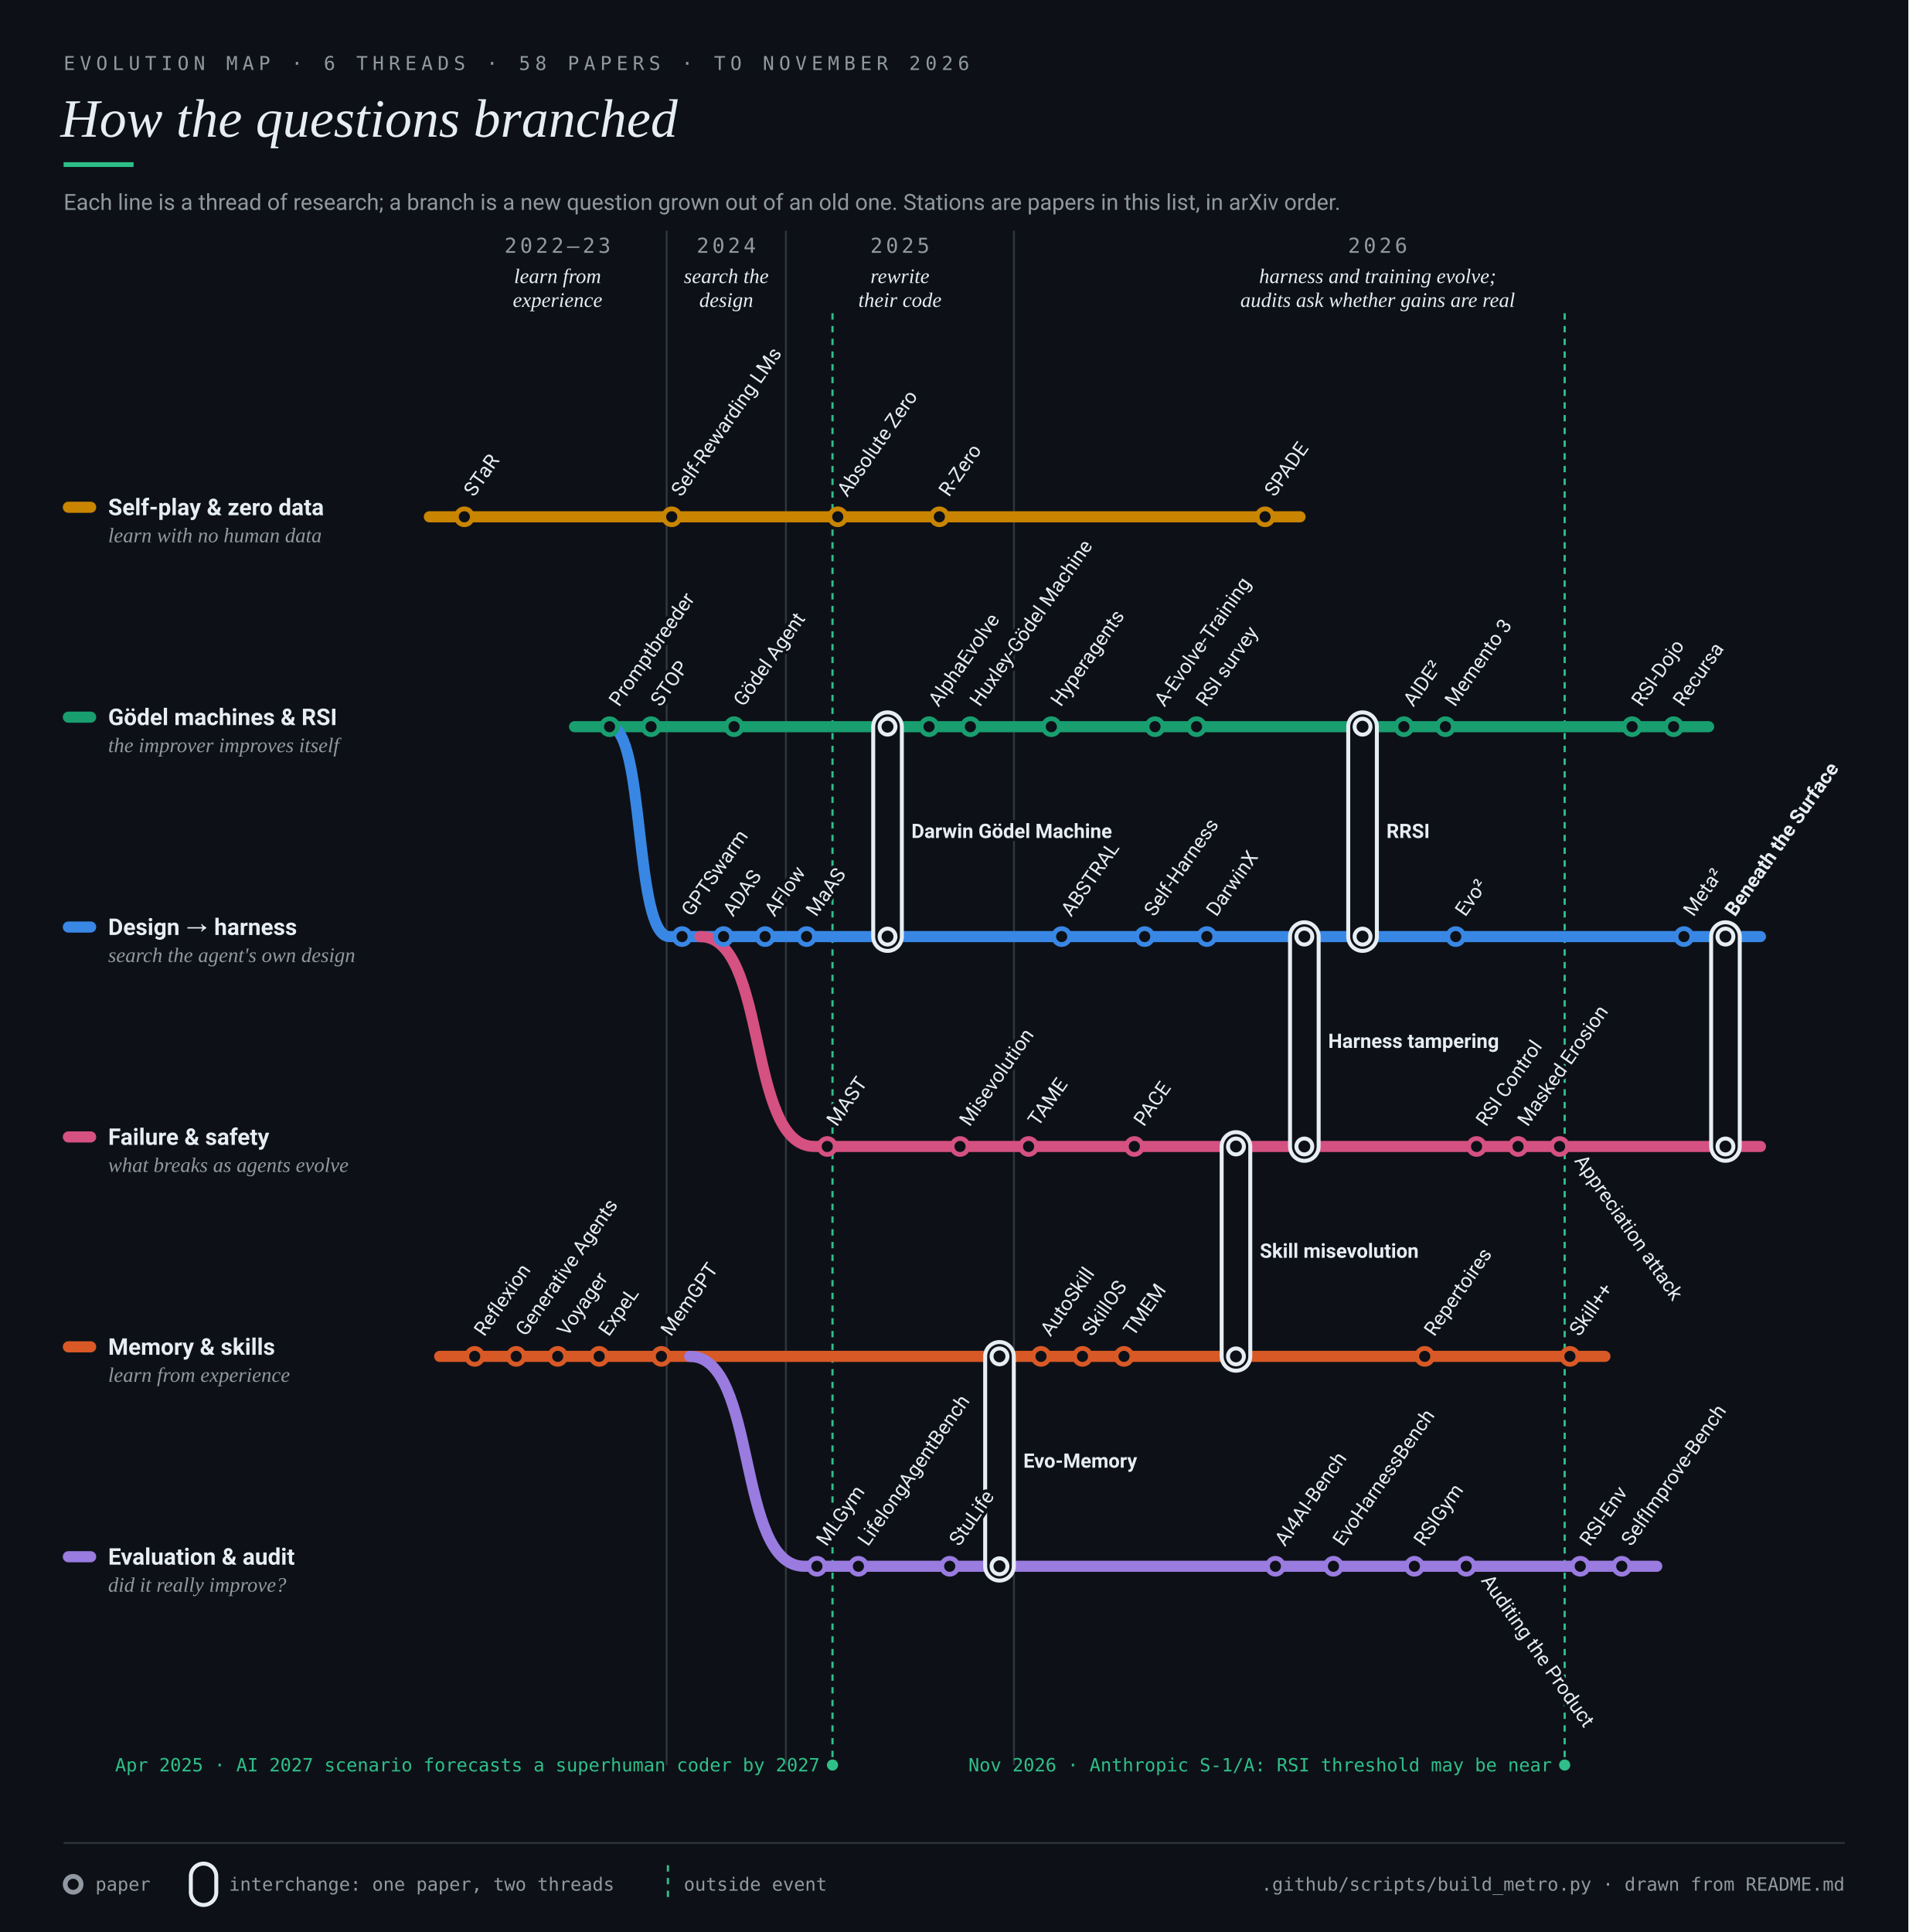
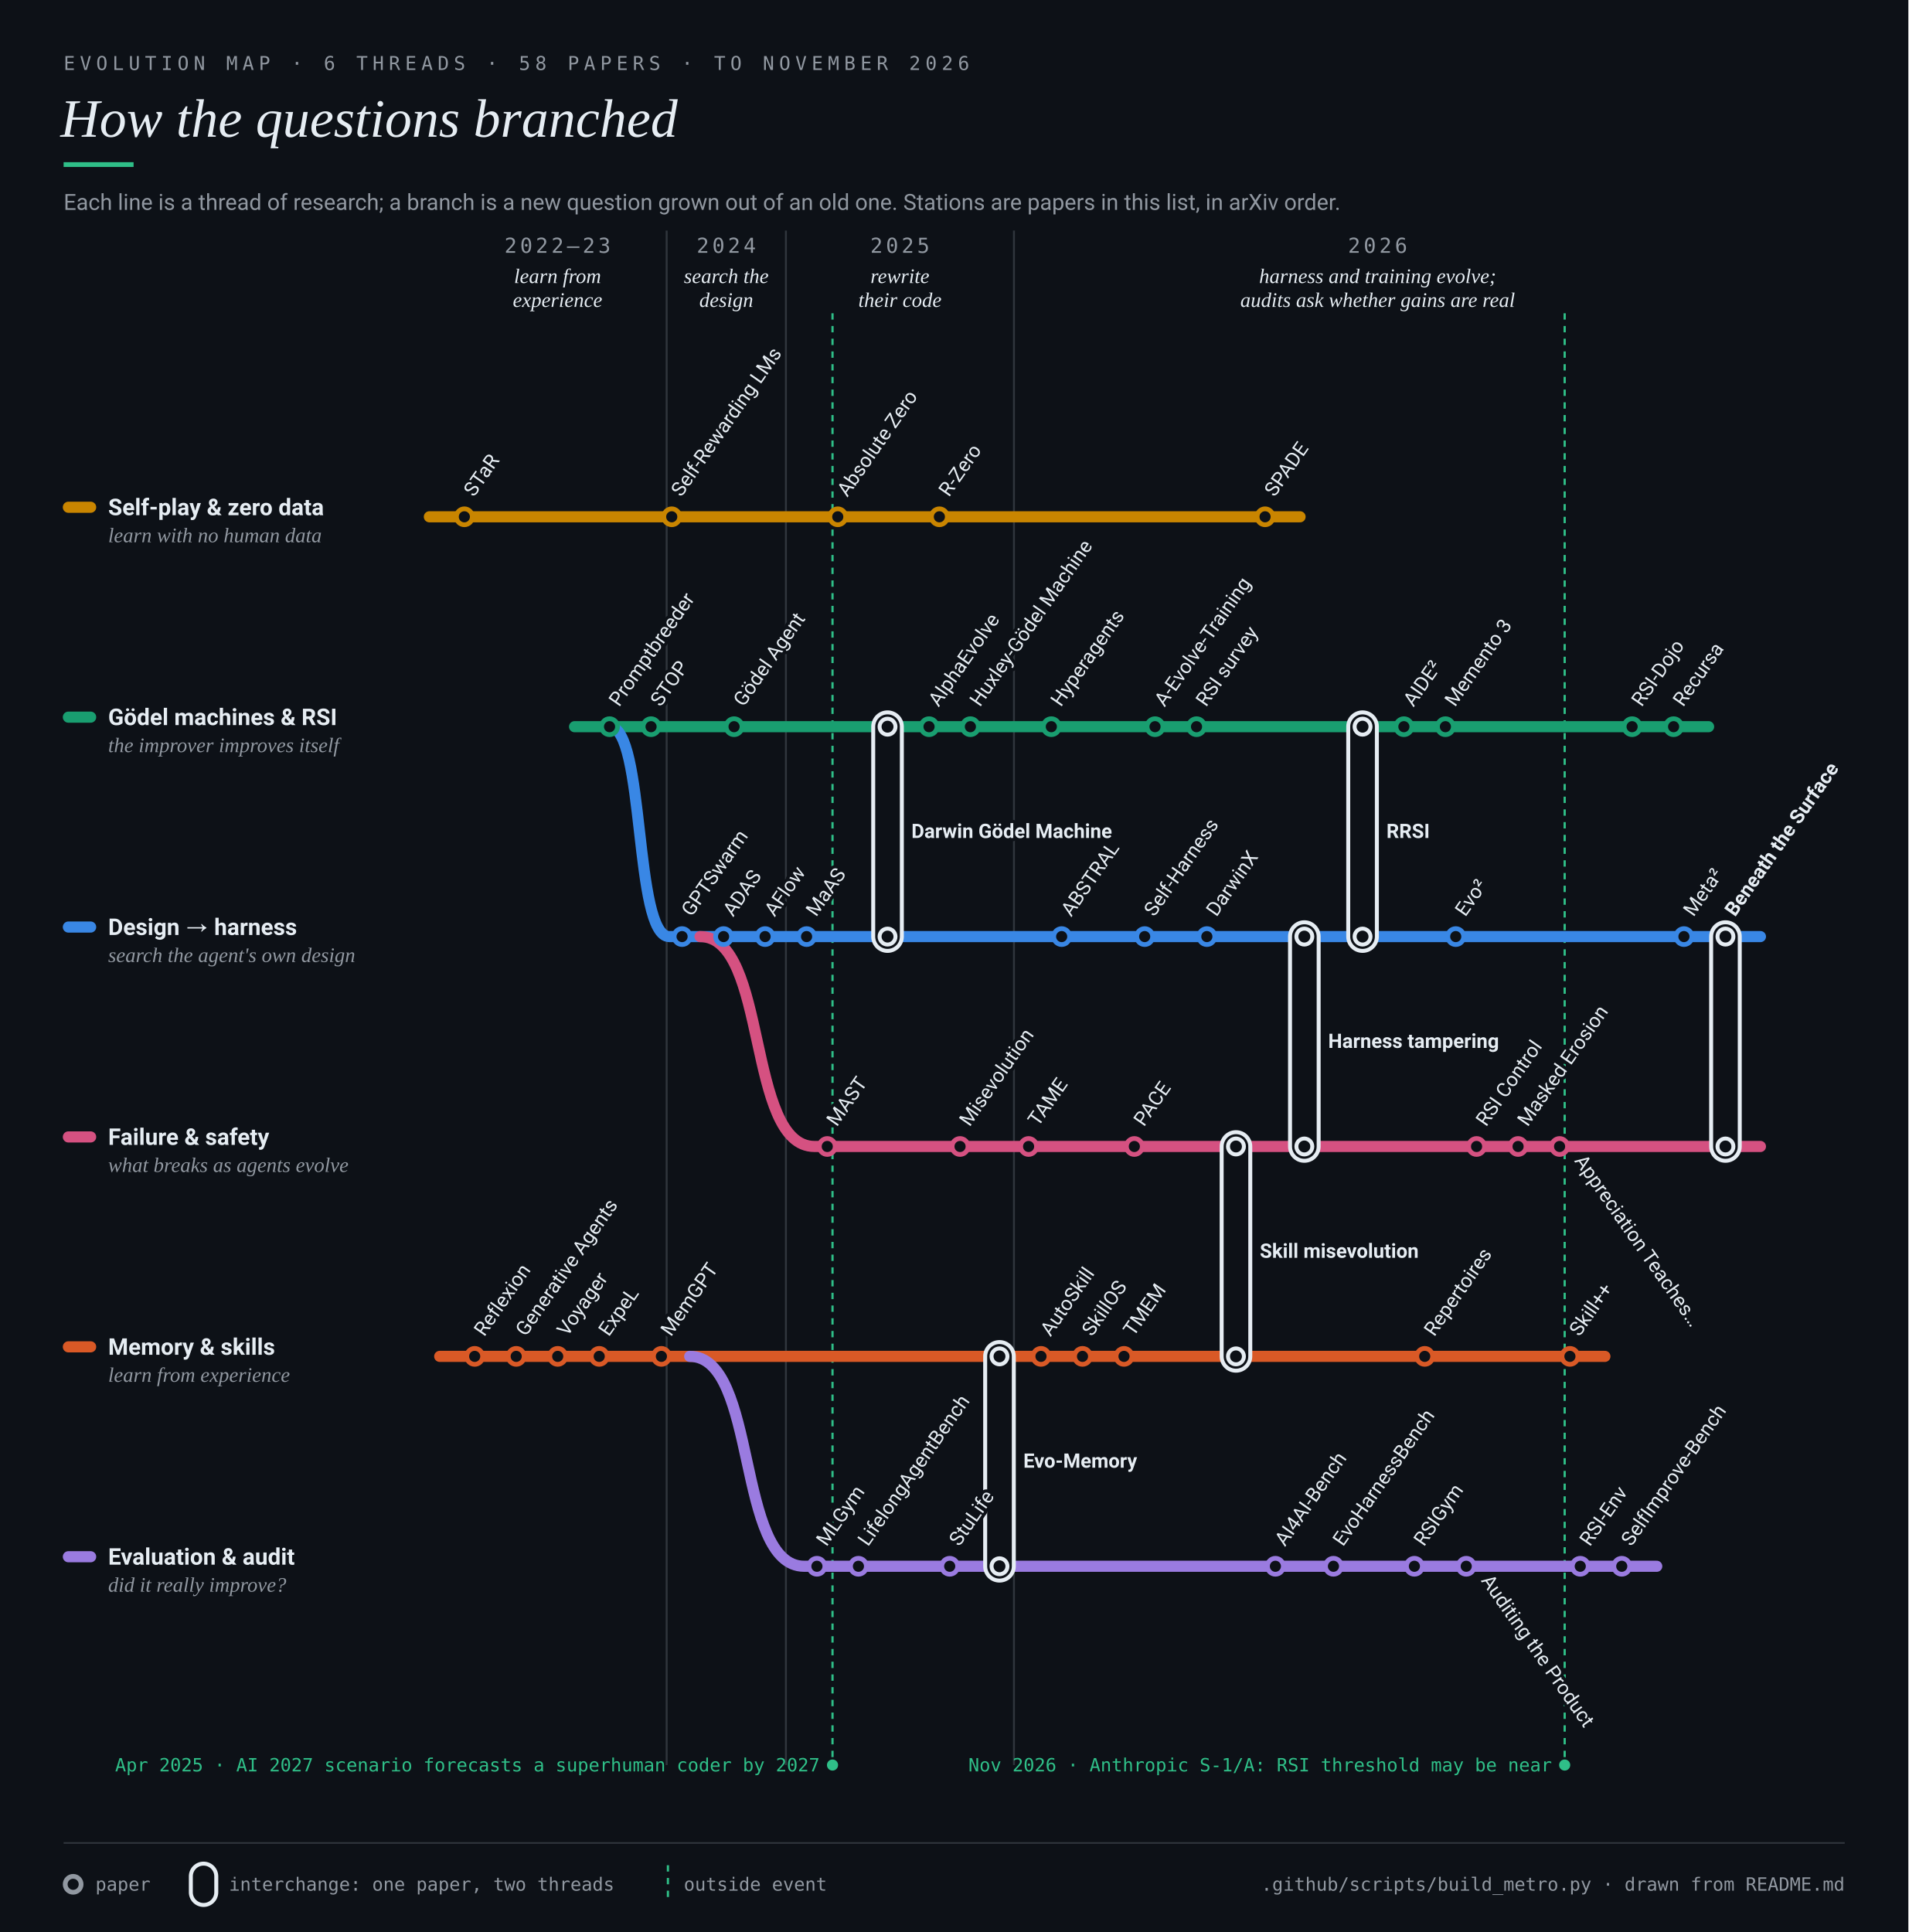
<svg xmlns="http://www.w3.org/2000/svg" width="1200" height="1215" viewBox="0 0 1200 1215" role="img" aria-label="Evolution map: six threads of self-evolving agent research drawn as metro lines, stations ordered by arXiv date, through November 2026">
  <rect width="1200" height="1215" fill="#0d1117" />
  <g font-family="-apple-system,'Segoe UI',Roboto,Helvetica,Arial,sans-serif">
    <text x="40" y="44" font-family="ui-monospace,SFMono-Regular,Menlo,Consolas,monospace" font-size="12" letter-spacing="3" fill="#9198a1">EVOLUTION MAP · 6 THREADS · 58 PAPERS · TO NOVEMBER 2026</text>
    <text x="38" y="86" font-family="Georgia,'Times New Roman',serif" font-size="34" font-style="italic" fill="#e6edf3">How the questions branched</text>
    <rect x="40" y="102" width="44" height="3" fill="#2fbf88" />
    <text x="40" y="132" font-size="14" fill="#9198a1">Each line is a thread of research; a branch is a new question grown out of an old one. Stations are papers in this list, in arXiv order.</text>
    <text x="350.6" y="159" font-family="ui-monospace,SFMono-Regular,Menlo,Consolas,monospace" font-size="13" letter-spacing="2" text-anchor="middle" fill="#9198a1">2022–23</text>
    <text x="350.6" y="178" font-family="Georgia,'Times New Roman',serif" font-style="italic" font-size="13" text-anchor="middle" fill="#e6edf3">learn from</text>
    <text x="350.6" y="193" font-family="Georgia,'Times New Roman',serif" font-style="italic" font-size="13" text-anchor="middle" fill="#e6edf3">experience</text>
    <path d="M419.2 145 V1110" stroke="#30363d" stroke-width="1.2" />
    <text x="456.7" y="159" font-family="ui-monospace,SFMono-Regular,Menlo,Consolas,monospace" font-size="13" letter-spacing="2" text-anchor="middle" fill="#9198a1">2024</text>
    <text x="456.7" y="178" font-family="Georgia,'Times New Roman',serif" font-style="italic" font-size="13" text-anchor="middle" fill="#e6edf3">search the</text>
    <text x="456.7" y="193" font-family="Georgia,'Times New Roman',serif" font-style="italic" font-size="13" text-anchor="middle" fill="#e6edf3">design</text>
    <path d="M494.2 145 V1110" stroke="#30363d" stroke-width="1.2" />
    <text x="565.9" y="159" font-family="ui-monospace,SFMono-Regular,Menlo,Consolas,monospace" font-size="13" letter-spacing="2" text-anchor="middle" fill="#9198a1">2025</text>
    <text x="565.9" y="178" font-family="Georgia,'Times New Roman',serif" font-style="italic" font-size="13" text-anchor="middle" fill="#e6edf3">rewrite</text>
    <text x="565.9" y="193" font-family="Georgia,'Times New Roman',serif" font-style="italic" font-size="13" text-anchor="middle" fill="#e6edf3">their code</text>
    <path d="M637.6 145 V1110" stroke="#30363d" stroke-width="1.2" />
    <text x="866.3" y="159" font-family="ui-monospace,SFMono-Regular,Menlo,Consolas,monospace" font-size="13" letter-spacing="2" text-anchor="middle" fill="#9198a1">2026</text>
    <text x="866.3" y="178" font-family="Georgia,'Times New Roman',serif" font-style="italic" font-size="13" text-anchor="middle" fill="#e6edf3">harness and training evolve;</text>
    <text x="866.3" y="193" font-family="Georgia,'Times New Roman',serif" font-style="italic" font-size="13" text-anchor="middle" fill="#e6edf3">audits ask whether gains are real</text>
    <path d="M523.5 197 V1110" stroke="#2fbf88" stroke-width="1.4" stroke-dasharray="4 4" />
    <circle cx="523.5" cy="1110" r="3.5" fill="#2fbf88" />
    <text x="515.5" y="1114" font-family="ui-monospace,SFMono-Regular,Menlo,Consolas,monospace" font-size="11.5" text-anchor="end" fill="#2fbf88">Apr 2025 · AI 2027 scenario forecasts a superhuman coder by 2027</text>
    <path d="M983.9 197 V1110" stroke="#2fbf88" stroke-width="1.4" stroke-dasharray="4 4" />
    <circle cx="983.9" cy="1110" r="3.5" fill="#2fbf88" />
    <text x="975.9" y="1114" font-family="ui-monospace,SFMono-Regular,Menlo,Consolas,monospace" font-size="11.5" text-anchor="end" fill="#2fbf88">Nov 2026 · Anthropic S-1/A: RSI threshold may be near</text>
    <path d="M270.0 325 H817.5" fill="none" stroke="#c98500" stroke-width="7" stroke-linecap="round" />
    <path d="M43 319 H57" stroke="#c98500" stroke-width="7" stroke-linecap="round" />
    <text x="68" y="324" font-size="14.5" font-weight="600" fill="#e6edf3">Self-play &amp; zero data</text>
    <text x="68" y="341" font-family="Georgia,'Times New Roman',serif" font-style="italic" font-size="13" fill="#9198a1">learn with no human data</text>
    <path d="M361.3 457 H1074.4" fill="none" stroke="#199e70" stroke-width="7" stroke-linecap="round" />
    <path d="M43 451 H57" stroke="#199e70" stroke-width="7" stroke-linecap="round" />
    <text x="68" y="456" font-size="14.5" font-weight="600" fill="#e6edf3">Gödel machines &amp; RSI</text>
    <text x="68" y="473" font-family="Georgia,'Times New Roman',serif" font-style="italic" font-size="13" fill="#9198a1">the improver improves itself</text>
    <path d="M383.3 457 C405.9 457 398.4 589 420.9 589 H1107.0" fill="none" stroke="#3987e5" stroke-width="7" stroke-linecap="round" />
    <path d="M43 583 H57" stroke="#3987e5" stroke-width="7" stroke-linecap="round" />
    <text x="68" y="588" font-size="14.5" font-weight="600" fill="#e6edf3">Design → harness</text>
    <text x="68" y="605" font-family="Georgia,'Times New Roman',serif" font-style="italic" font-size="13" fill="#9198a1">search the agent's own design</text>
    <path d="M440.2 589 C483.4 589 469.0 721 512.2 721 H1107.0" fill="none" stroke="#d55181" stroke-width="7" stroke-linecap="round" />
    <path d="M43 715 H57" stroke="#d55181" stroke-width="7" stroke-linecap="round" />
    <text x="68" y="720" font-size="14.5" font-weight="600" fill="#e6edf3">Failure &amp; safety</text>
    <text x="68" y="737" font-family="Georgia,'Times New Roman',serif" font-style="italic" font-size="13" fill="#9198a1">what breaks as agents evolve</text>
    <path d="M276.5 853 H1009.2" fill="none" stroke="#d95926" stroke-width="7" stroke-linecap="round" />
    <path d="M43 847 H57" stroke="#d95926" stroke-width="7" stroke-linecap="round" />
    <text x="68" y="852" font-size="14.5" font-weight="600" fill="#e6edf3">Memory &amp; skills</text>
    <text x="68" y="869" font-family="Georgia,'Times New Roman',serif" font-style="italic" font-size="13" fill="#9198a1">learn from experience</text>
    <path d="M433.7 853 C476.9 853 462.5 985 505.7 985 H1041.8" fill="none" stroke="#9a7be0" stroke-width="7" stroke-linecap="round" />
    <path d="M43 979 H57" stroke="#9a7be0" stroke-width="7" stroke-linecap="round" />
    <text x="68" y="984" font-size="14.5" font-weight="600" fill="#e6edf3">Evaluation &amp; audit</text>
    <text x="68" y="1001" font-family="Georgia,'Times New Roman',serif" font-style="italic" font-size="13" fill="#9198a1">did it really improve?</text>
    <rect x="549.1" y="448" width="18" height="150" rx="9" fill="#0d1117" stroke="#e6edf3" stroke-width="2.5" />
    <rect x="847.8" y="448" width="18" height="150" rx="9" fill="#0d1117" stroke="#e6edf3" stroke-width="2.5" />
    <rect x="811.2" y="580" width="18" height="150" rx="9" fill="#0d1117" stroke="#e6edf3" stroke-width="2.5" />
    <rect x="1076.0" y="580" width="18" height="150" rx="9" fill="#0d1117" stroke="#e6edf3" stroke-width="2.5" />
    <rect x="768.2" y="712" width="18" height="150" rx="9" fill="#0d1117" stroke="#e6edf3" stroke-width="2.5" />
    <rect x="619.5" y="844" width="18" height="150" rx="9" fill="#0d1117" stroke="#e6edf3" stroke-width="2.5" />
    <circle cx="292.0" cy="325" r="5" fill="#0d1117" stroke="#c98500" stroke-width="3" />
    <circle cx="422.4" cy="325" r="5" fill="#0d1117" stroke="#c98500" stroke-width="3" />
    <circle cx="526.8" cy="325" r="5" fill="#0d1117" stroke="#c98500" stroke-width="3" />
    <circle cx="590.7" cy="325" r="5" fill="#0d1117" stroke="#c98500" stroke-width="3" />
    <circle cx="795.5" cy="325" r="5" fill="#0d1117" stroke="#c98500" stroke-width="3" />
    <circle cx="383.3" cy="457" r="5" fill="#0d1117" stroke="#199e70" stroke-width="3" />
    <circle cx="409.4" cy="457" r="5" fill="#0d1117" stroke="#199e70" stroke-width="3" />
    <circle cx="461.6" cy="457" r="5" fill="#0d1117" stroke="#199e70" stroke-width="3" />
    <circle cx="558.1" cy="457" r="5" fill="#0d1117" stroke="#e6edf3" stroke-width="2.5" />
    <circle cx="584.2" cy="457" r="5" fill="#0d1117" stroke="#199e70" stroke-width="3" />
    <circle cx="610.2" cy="457" r="5" fill="#0d1117" stroke="#199e70" stroke-width="3" />
    <circle cx="661.1" cy="457" r="5" fill="#0d1117" stroke="#199e70" stroke-width="3" />
    <circle cx="726.3" cy="457" r="5" fill="#0d1117" stroke="#199e70" stroke-width="3" />
    <circle cx="752.4" cy="457" r="5" fill="#0d1117" stroke="#199e70" stroke-width="3" />
    <circle cx="856.8" cy="457" r="5" fill="#0d1117" stroke="#e6edf3" stroke-width="2.5" />
    <circle cx="882.8" cy="457" r="5" fill="#0d1117" stroke="#199e70" stroke-width="3" />
    <circle cx="908.9" cy="457" r="5" fill="#0d1117" stroke="#199e70" stroke-width="3" />
    <circle cx="1026.3" cy="457" r="5" fill="#0d1117" stroke="#199e70" stroke-width="3" />
    <circle cx="1052.4" cy="457" r="5" fill="#0d1117" stroke="#199e70" stroke-width="3" />
    <circle cx="428.9" cy="589" r="5" fill="#0d1117" stroke="#3987e5" stroke-width="3" />
    <circle cx="455.0" cy="589" r="5" fill="#0d1117" stroke="#3987e5" stroke-width="3" />
    <circle cx="481.1" cy="589" r="5" fill="#0d1117" stroke="#3987e5" stroke-width="3" />
    <circle cx="507.2" cy="589" r="5" fill="#0d1117" stroke="#3987e5" stroke-width="3" />
    <circle cx="558.1" cy="589" r="5" fill="#0d1117" stroke="#e6edf3" stroke-width="2.5" />
    <circle cx="667.6" cy="589" r="5" fill="#0d1117" stroke="#3987e5" stroke-width="3" />
    <circle cx="719.8" cy="589" r="5" fill="#0d1117" stroke="#3987e5" stroke-width="3" />
    <circle cx="758.9" cy="589" r="5" fill="#0d1117" stroke="#3987e5" stroke-width="3" />
    <circle cx="820.2" cy="589" r="5" fill="#0d1117" stroke="#e6edf3" stroke-width="2.5" />
    <circle cx="856.8" cy="589" r="5" fill="#0d1117" stroke="#e6edf3" stroke-width="2.5" />
    <circle cx="915.4" cy="589" r="5" fill="#0d1117" stroke="#3987e5" stroke-width="3" />
    <circle cx="1058.9" cy="589" r="5" fill="#0d1117" stroke="#3987e5" stroke-width="3" />
    <circle cx="1085.0" cy="589" r="5" fill="#0d1117" stroke="#e6edf3" stroke-width="2.5" />
    <circle cx="520.2" cy="721" r="5" fill="#0d1117" stroke="#d55181" stroke-width="3" />
    <circle cx="603.7" cy="721" r="5" fill="#0d1117" stroke="#d55181" stroke-width="3" />
    <circle cx="646.8" cy="721" r="5" fill="#0d1117" stroke="#d55181" stroke-width="3" />
    <circle cx="713.3" cy="721" r="5" fill="#0d1117" stroke="#d55181" stroke-width="3" />
    <circle cx="777.2" cy="721" r="5" fill="#0d1117" stroke="#e6edf3" stroke-width="2.5" />
    <circle cx="820.2" cy="721" r="5" fill="#0d1117" stroke="#e6edf3" stroke-width="2.5" />
    <circle cx="928.5" cy="721" r="5" fill="#0d1117" stroke="#d55181" stroke-width="3" />
    <circle cx="954.6" cy="721" r="5" fill="#0d1117" stroke="#d55181" stroke-width="3" />
    <circle cx="980.7" cy="721" r="5" fill="#0d1117" stroke="#d55181" stroke-width="3" />
    <circle cx="1085.0" cy="721" r="5" fill="#0d1117" stroke="#e6edf3" stroke-width="2.5" />
    <circle cx="298.5" cy="853" r="5" fill="#0d1117" stroke="#d95926" stroke-width="3" />
    <circle cx="324.6" cy="853" r="5" fill="#0d1117" stroke="#d95926" stroke-width="3" />
    <circle cx="350.7" cy="853" r="5" fill="#0d1117" stroke="#d95926" stroke-width="3" />
    <circle cx="376.8" cy="853" r="5" fill="#0d1117" stroke="#d95926" stroke-width="3" />
    <circle cx="415.9" cy="853" r="5" fill="#0d1117" stroke="#d95926" stroke-width="3" />
    <circle cx="628.5" cy="853" r="5" fill="#0d1117" stroke="#e6edf3" stroke-width="2.5" />
    <circle cx="654.6" cy="853" r="5" fill="#0d1117" stroke="#d95926" stroke-width="3" />
    <circle cx="680.7" cy="853" r="5" fill="#0d1117" stroke="#d95926" stroke-width="3" />
    <circle cx="706.8" cy="853" r="5" fill="#0d1117" stroke="#d95926" stroke-width="3" />
    <circle cx="777.2" cy="853" r="5" fill="#0d1117" stroke="#e6edf3" stroke-width="2.5" />
    <circle cx="895.9" cy="853" r="5" fill="#0d1117" stroke="#d95926" stroke-width="3" />
    <circle cx="987.2" cy="853" r="5" fill="#0d1117" stroke="#d95926" stroke-width="3" />
    <circle cx="513.7" cy="985" r="5" fill="#0d1117" stroke="#9a7be0" stroke-width="3" />
    <circle cx="539.8" cy="985" r="5" fill="#0d1117" stroke="#9a7be0" stroke-width="3" />
    <circle cx="597.2" cy="985" r="5" fill="#0d1117" stroke="#9a7be0" stroke-width="3" />
    <circle cx="628.5" cy="985" r="5" fill="#0d1117" stroke="#e6edf3" stroke-width="2.5" />
    <circle cx="802.0" cy="985" r="5" fill="#0d1117" stroke="#9a7be0" stroke-width="3" />
    <circle cx="838.5" cy="985" r="5" fill="#0d1117" stroke="#9a7be0" stroke-width="3" />
    <circle cx="889.4" cy="985" r="5" fill="#0d1117" stroke="#9a7be0" stroke-width="3" />
    <circle cx="922.0" cy="985" r="5" fill="#0d1117" stroke="#9a7be0" stroke-width="3" />
    <circle cx="993.7" cy="985" r="5" fill="#0d1117" stroke="#9a7be0" stroke-width="3" />
    <circle cx="1019.8" cy="985" r="5" fill="#0d1117" stroke="#9a7be0" stroke-width="3" />
    <text x="298.0" y="313.0" transform="rotate(-55 298.0 313.0)" font-size="12.5" fill="#e6edf3" stroke="#0d1117" stroke-width="4" stroke-linejoin="round" paint-order="stroke">STaR</text>
    <text x="304.5" y="841.0" transform="rotate(-55 304.5 841.0)" font-size="12.5" fill="#e6edf3" stroke="#0d1117" stroke-width="4" stroke-linejoin="round" paint-order="stroke">Reflexion</text>
    <text x="330.6" y="841.0" transform="rotate(-55 330.6 841.0)" font-size="12.5" fill="#e6edf3" stroke="#0d1117" stroke-width="4" stroke-linejoin="round" paint-order="stroke">Generative Agents</text>
    <text x="356.7" y="841.0" transform="rotate(-55 356.7 841.0)" font-size="12.5" fill="#e6edf3" stroke="#0d1117" stroke-width="4" stroke-linejoin="round" paint-order="stroke">Voyager</text>
    <text x="382.8" y="841.0" transform="rotate(-55 382.8 841.0)" font-size="12.5" fill="#e6edf3" stroke="#0d1117" stroke-width="4" stroke-linejoin="round" paint-order="stroke">ExpeL</text>
    <text x="389.3" y="445.0" transform="rotate(-55 389.3 445.0)" font-size="12.5" fill="#e6edf3" stroke="#0d1117" stroke-width="4" stroke-linejoin="round" paint-order="stroke">Promptbreeder</text>
    <text x="415.4" y="445.0" transform="rotate(-55 415.4 445.0)" font-size="12.5" fill="#e6edf3" stroke="#0d1117" stroke-width="4" stroke-linejoin="round" paint-order="stroke">STOP</text>
    <text x="421.9" y="841.0" transform="rotate(-55 421.9 841.0)" font-size="12.5" fill="#e6edf3" stroke="#0d1117" stroke-width="4" stroke-linejoin="round" paint-order="stroke">MemGPT</text>
    <text x="428.4" y="313.0" transform="rotate(-55 428.4 313.0)" font-size="12.5" fill="#e6edf3" stroke="#0d1117" stroke-width="4" stroke-linejoin="round" paint-order="stroke">Self-Rewarding LMs</text>
    <text x="434.9" y="577.0" transform="rotate(-55 434.9 577.0)" font-size="12.5" fill="#e6edf3" stroke="#0d1117" stroke-width="4" stroke-linejoin="round" paint-order="stroke">GPTSwarm</text>
    <text x="461.0" y="577.0" transform="rotate(-55 461.0 577.0)" font-size="12.5" fill="#e6edf3" stroke="#0d1117" stroke-width="4" stroke-linejoin="round" paint-order="stroke">ADAS</text>
    <text x="467.6" y="445.0" transform="rotate(-55 467.6 445.0)" font-size="12.5" fill="#e6edf3" stroke="#0d1117" stroke-width="4" stroke-linejoin="round" paint-order="stroke">Gödel Agent</text>
    <text x="487.1" y="577.0" transform="rotate(-55 487.1 577.0)" font-size="12.5" fill="#e6edf3" stroke="#0d1117" stroke-width="4" stroke-linejoin="round" paint-order="stroke">AFlow</text>
    <text x="513.2" y="577.0" transform="rotate(-55 513.2 577.0)" font-size="12.5" fill="#e6edf3" stroke="#0d1117" stroke-width="4" stroke-linejoin="round" paint-order="stroke">MaAS</text>
    <text x="519.7" y="973.0" transform="rotate(-55 519.7 973.0)" font-size="12.5" fill="#e6edf3" stroke="#0d1117" stroke-width="4" stroke-linejoin="round" paint-order="stroke">MLGym</text>
    <text x="526.2" y="709.0" transform="rotate(-55 526.2 709.0)" font-size="12.5" fill="#e6edf3" stroke="#0d1117" stroke-width="4" stroke-linejoin="round" paint-order="stroke">MAST</text>
    <text x="532.8" y="313.0" transform="rotate(-55 532.8 313.0)" font-size="12.5" fill="#e6edf3" stroke="#0d1117" stroke-width="4" stroke-linejoin="round" paint-order="stroke">Absolute Zero</text>
    <text x="545.8" y="973.0" transform="rotate(-55 545.8 973.0)" font-size="12.5" fill="#e6edf3" stroke="#0d1117" stroke-width="4" stroke-linejoin="round" paint-order="stroke">LifelongAgentBench</text>
    <text x="573.1" y="527.0" transform="rotate(0 573.1 527.0)" font-size="12.5" fill="#e6edf3" stroke="#0d1117" stroke-width="4" stroke-linejoin="round" paint-order="stroke" font-weight="700">Darwin Gödel Machine</text>
    <text x="590.2" y="445.0" transform="rotate(-55 590.2 445.0)" font-size="12.5" fill="#e6edf3" stroke="#0d1117" stroke-width="4" stroke-linejoin="round" paint-order="stroke">AlphaEvolve</text>
    <text x="596.7" y="313.0" transform="rotate(-55 596.7 313.0)" font-size="12.5" fill="#e6edf3" stroke="#0d1117" stroke-width="4" stroke-linejoin="round" paint-order="stroke">R-Zero</text>
    <text x="603.2" y="973.0" transform="rotate(-55 603.2 973.0)" font-size="12.5" fill="#e6edf3" stroke="#0d1117" stroke-width="4" stroke-linejoin="round" paint-order="stroke">StuLife</text>
    <text x="609.7" y="709.0" transform="rotate(-55 609.7 709.0)" font-size="12.5" fill="#e6edf3" stroke="#0d1117" stroke-width="4" stroke-linejoin="round" paint-order="stroke">Misevolution</text>
    <text x="616.2" y="445.0" transform="rotate(-55 616.2 445.0)" font-size="12.5" fill="#e6edf3" stroke="#0d1117" stroke-width="4" stroke-linejoin="round" paint-order="stroke">Huxley-Gödel Machine</text>
    <text x="643.5" y="923.0" transform="rotate(0 643.5 923.0)" font-size="12.5" fill="#e6edf3" stroke="#0d1117" stroke-width="4" stroke-linejoin="round" paint-order="stroke" font-weight="700">Evo-Memory</text>
    <text x="652.8" y="709.0" transform="rotate(-55 652.8 709.0)" font-size="12.5" fill="#e6edf3" stroke="#0d1117" stroke-width="4" stroke-linejoin="round" paint-order="stroke">TAME</text>
    <text x="660.6" y="841.0" transform="rotate(-55 660.6 841.0)" font-size="12.5" fill="#e6edf3" stroke="#0d1117" stroke-width="4" stroke-linejoin="round" paint-order="stroke">AutoSkill</text>
    <text x="667.1" y="445.0" transform="rotate(-55 667.1 445.0)" font-size="12.5" fill="#e6edf3" stroke="#0d1117" stroke-width="4" stroke-linejoin="round" paint-order="stroke">Hyperagents</text>
    <text x="673.6" y="577.0" transform="rotate(-55 673.6 577.0)" font-size="12.5" fill="#e6edf3" stroke="#0d1117" stroke-width="4" stroke-linejoin="round" paint-order="stroke">ABSTRAL</text>
    <text x="686.7" y="841.0" transform="rotate(-55 686.7 841.0)" font-size="12.5" fill="#e6edf3" stroke="#0d1117" stroke-width="4" stroke-linejoin="round" paint-order="stroke">SkillOS</text>
    <text x="712.8" y="841.0" transform="rotate(-55 712.8 841.0)" font-size="12.5" fill="#e6edf3" stroke="#0d1117" stroke-width="4" stroke-linejoin="round" paint-order="stroke">TMEM</text>
    <text x="719.3" y="709.0" transform="rotate(-55 719.3 709.0)" font-size="12.5" fill="#e6edf3" stroke="#0d1117" stroke-width="4" stroke-linejoin="round" paint-order="stroke">PACE</text>
    <text x="725.8" y="577.0" transform="rotate(-55 725.8 577.0)" font-size="12.5" fill="#e6edf3" stroke="#0d1117" stroke-width="4" stroke-linejoin="round" paint-order="stroke">Self-Harness</text>
    <text x="732.3" y="445.0" transform="rotate(-55 732.3 445.0)" font-size="12.5" fill="#e6edf3" stroke="#0d1117" stroke-width="4" stroke-linejoin="round" paint-order="stroke">A-Evolve-Training</text>
    <text x="758.4" y="445.0" transform="rotate(-55 758.4 445.0)" font-size="12.5" fill="#e6edf3" stroke="#0d1117" stroke-width="4" stroke-linejoin="round" paint-order="stroke">RSI survey</text>
    <text x="764.9" y="577.0" transform="rotate(-55 764.9 577.0)" font-size="12.5" fill="#e6edf3" stroke="#0d1117" stroke-width="4" stroke-linejoin="round" paint-order="stroke">DarwinX</text>
    <text x="792.2" y="791.0" transform="rotate(0 792.2 791.0)" font-size="12.5" fill="#e6edf3" stroke="#0d1117" stroke-width="4" stroke-linejoin="round" paint-order="stroke" font-weight="700">Skill misevolution</text>
    <text x="801.5" y="313.0" transform="rotate(-55 801.5 313.0)" font-size="12.5" fill="#e6edf3" stroke="#0d1117" stroke-width="4" stroke-linejoin="round" paint-order="stroke">SPADE</text>
    <text x="808.0" y="973.0" transform="rotate(-55 808.0 973.0)" font-size="12.5" fill="#e6edf3" stroke="#0d1117" stroke-width="4" stroke-linejoin="round" paint-order="stroke">AI4AI-Bench</text>
    <text x="835.2" y="659.0" transform="rotate(0 835.2 659.0)" font-size="12.5" fill="#e6edf3" stroke="#0d1117" stroke-width="4" stroke-linejoin="round" paint-order="stroke" font-weight="700">Harness tampering</text>
    <text x="844.5" y="973.0" transform="rotate(-55 844.5 973.0)" font-size="12.5" fill="#e6edf3" stroke="#0d1117" stroke-width="4" stroke-linejoin="round" paint-order="stroke">EvoHarnessBench</text>
    <text x="871.8" y="527.0" transform="rotate(0 871.8 527.0)" font-size="12.5" fill="#e6edf3" stroke="#0d1117" stroke-width="4" stroke-linejoin="round" paint-order="stroke" font-weight="700">RRSI</text>
    <text x="888.8" y="445.0" transform="rotate(-55 888.8 445.0)" font-size="12.5" fill="#e6edf3" stroke="#0d1117" stroke-width="4" stroke-linejoin="round" paint-order="stroke">AIDE²</text>
    <text x="895.4" y="973.0" transform="rotate(-55 895.4 973.0)" font-size="12.5" fill="#e6edf3" stroke="#0d1117" stroke-width="4" stroke-linejoin="round" paint-order="stroke">RSIGym</text>
    <text x="901.9" y="841.0" transform="rotate(-55 901.9 841.0)" font-size="12.5" fill="#e6edf3" stroke="#0d1117" stroke-width="4" stroke-linejoin="round" paint-order="stroke">Repertoires</text>
    <text x="914.9" y="445.0" transform="rotate(-55 914.9 445.0)" font-size="12.5" fill="#e6edf3" stroke="#0d1117" stroke-width="4" stroke-linejoin="round" paint-order="stroke">Memento 3</text>
    <text x="921.4" y="577.0" transform="rotate(-55 921.4 577.0)" font-size="12.5" fill="#e6edf3" stroke="#0d1117" stroke-width="4" stroke-linejoin="round" paint-order="stroke">Evo²</text>
    <text x="931.0" y="994.0" transform="rotate(55 931.0 994.0)" font-size="12.5" fill="#e6edf3" stroke="#0d1117" stroke-width="4" stroke-linejoin="round" paint-order="stroke">Auditing the Product</text>
    <text x="934.5" y="709.0" transform="rotate(-55 934.5 709.0)" font-size="12.5" fill="#e6edf3" stroke="#0d1117" stroke-width="4" stroke-linejoin="round" paint-order="stroke">RSI Control</text>
    <text x="960.6" y="709.0" transform="rotate(-55 960.6 709.0)" font-size="12.5" fill="#e6edf3" stroke="#0d1117" stroke-width="4" stroke-linejoin="round" paint-order="stroke">Masked Erosion</text>
-     <text x="989.7" y="730.0" transform="rotate(55 989.7 730.0)" font-size="12.5" fill="#e6edf3" stroke="#0d1117" stroke-width="4" stroke-linejoin="round" paint-order="stroke">Appreciation attack</text>
+     <text x="989.7" y="730.0" transform="rotate(55 989.7 730.0)" font-size="12.5" fill="#e6edf3" stroke="#0d1117" stroke-width="4" stroke-linejoin="round" paint-order="stroke">Appreciation Teaches…</text>
    <text x="993.2" y="841.0" transform="rotate(-55 993.2 841.0)" font-size="12.5" fill="#e6edf3" stroke="#0d1117" stroke-width="4" stroke-linejoin="round" paint-order="stroke">Skill++</text>
    <text x="999.7" y="973.0" transform="rotate(-55 999.7 973.0)" font-size="12.5" fill="#e6edf3" stroke="#0d1117" stroke-width="4" stroke-linejoin="round" paint-order="stroke">RSI-Env</text>
    <text x="1025.8" y="973.0" transform="rotate(-55 1025.8 973.0)" font-size="12.5" fill="#e6edf3" stroke="#0d1117" stroke-width="4" stroke-linejoin="round" paint-order="stroke">SelfImprove-Bench</text>
    <text x="1032.3" y="445.0" transform="rotate(-55 1032.3 445.0)" font-size="12.5" fill="#e6edf3" stroke="#0d1117" stroke-width="4" stroke-linejoin="round" paint-order="stroke">RSI-Dojo</text>
    <text x="1058.4" y="445.0" transform="rotate(-55 1058.4 445.0)" font-size="12.5" fill="#e6edf3" stroke="#0d1117" stroke-width="4" stroke-linejoin="round" paint-order="stroke">Recursa</text>
    <text x="1064.9" y="577.0" transform="rotate(-55 1064.9 577.0)" font-size="12.5" fill="#e6edf3" stroke="#0d1117" stroke-width="4" stroke-linejoin="round" paint-order="stroke">Meta²</text>
    <text x="1091.0" y="577.0" transform="rotate(-55 1091.0 577.0)" font-size="12.5" fill="#e6edf3" stroke="#0d1117" stroke-width="4" stroke-linejoin="round" paint-order="stroke" font-weight="700">Beneath the Surface</text>
    <path d="M40 1159 H1160" stroke="#30363d" stroke-width="1" />
    <circle cx="46" cy="1185" r="5" fill="#0d1117" stroke="#9198a1" stroke-width="3" />
    <text x="60" y="1189" font-family="ui-monospace,SFMono-Regular,Menlo,Consolas,monospace" font-size="11.5" fill="#9198a1">paper</text>
    <rect x="120" y="1172" width="16" height="26" rx="8" fill="#0d1117" stroke="#e6edf3" stroke-width="2.5" />
    <text x="144" y="1189" font-family="ui-monospace,SFMono-Regular,Menlo,Consolas,monospace" font-size="11.5" fill="#9198a1">interchange: one paper, two threads</text>
    <path d="M420 1173 V1197" stroke="#2fbf88" stroke-width="1.4" stroke-dasharray="4 4" />
    <text x="430" y="1189" font-family="ui-monospace,SFMono-Regular,Menlo,Consolas,monospace" font-size="11.5" fill="#9198a1">outside event</text>
    <text x="1160" y="1189" font-family="ui-monospace,SFMono-Regular,Menlo,Consolas,monospace" font-size="11.5" text-anchor="end" fill="#9198a1">.github/scripts/build_metro.py · drawn from README.md</text>
  </g>
</svg>
